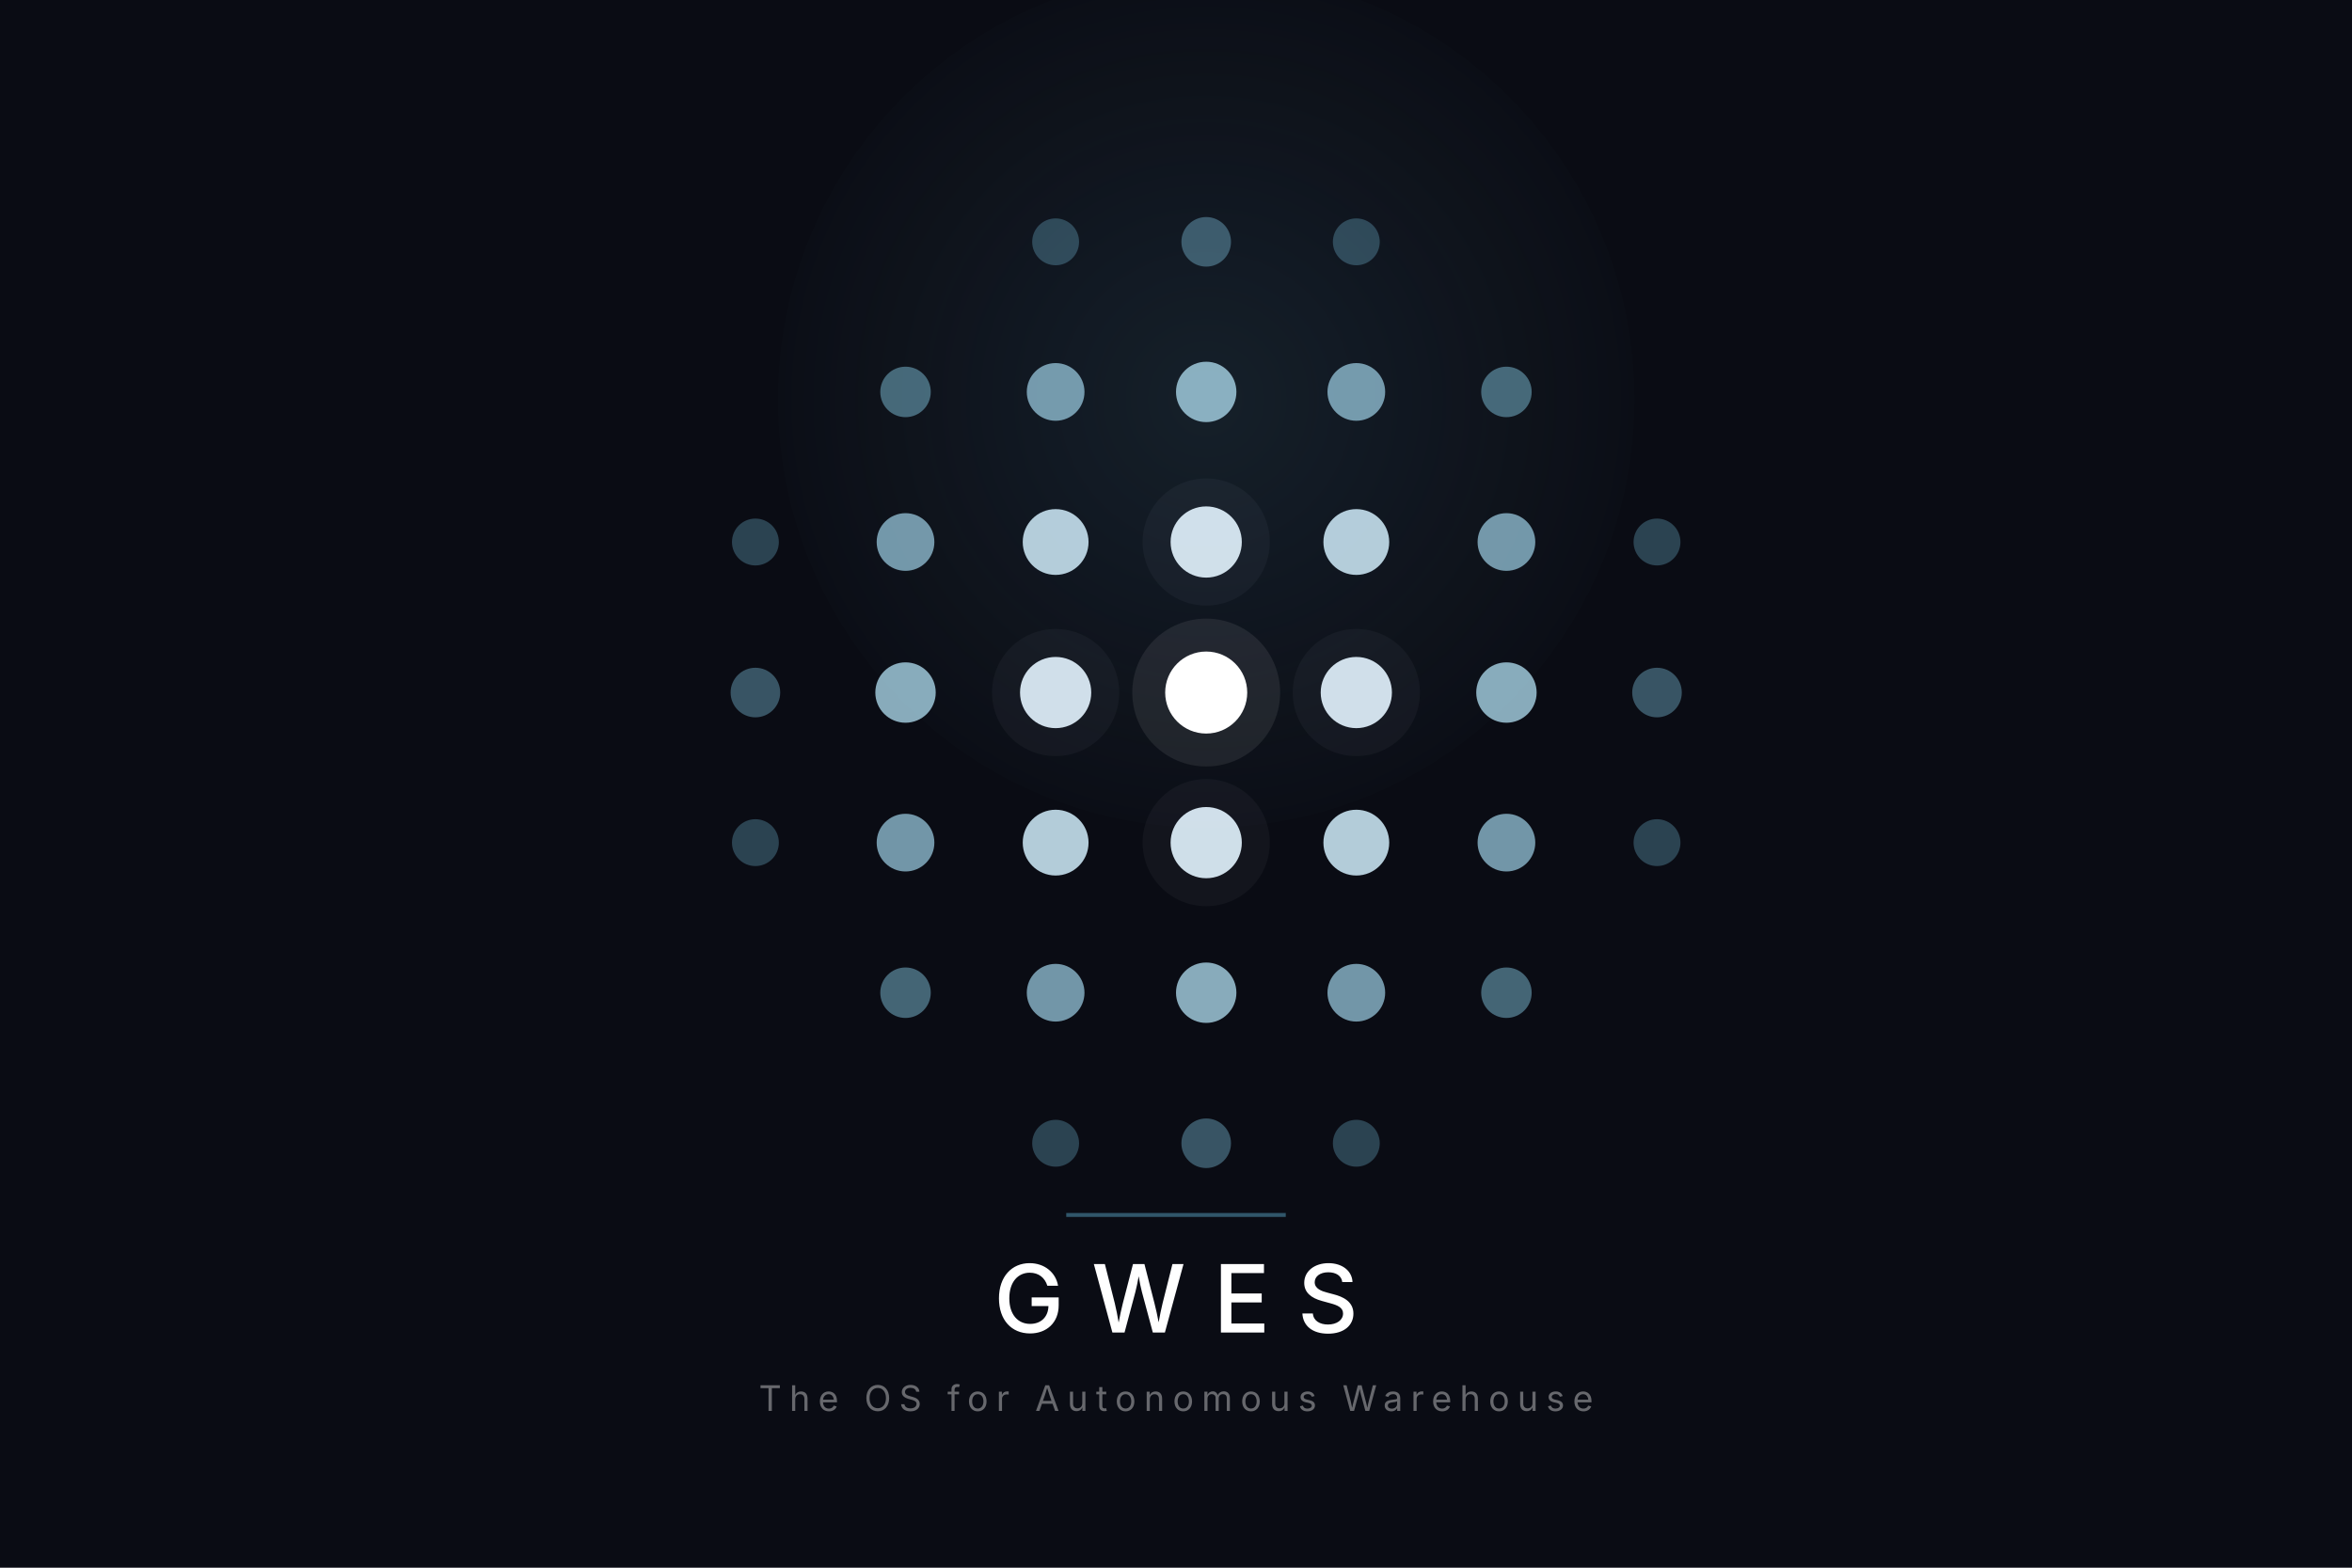
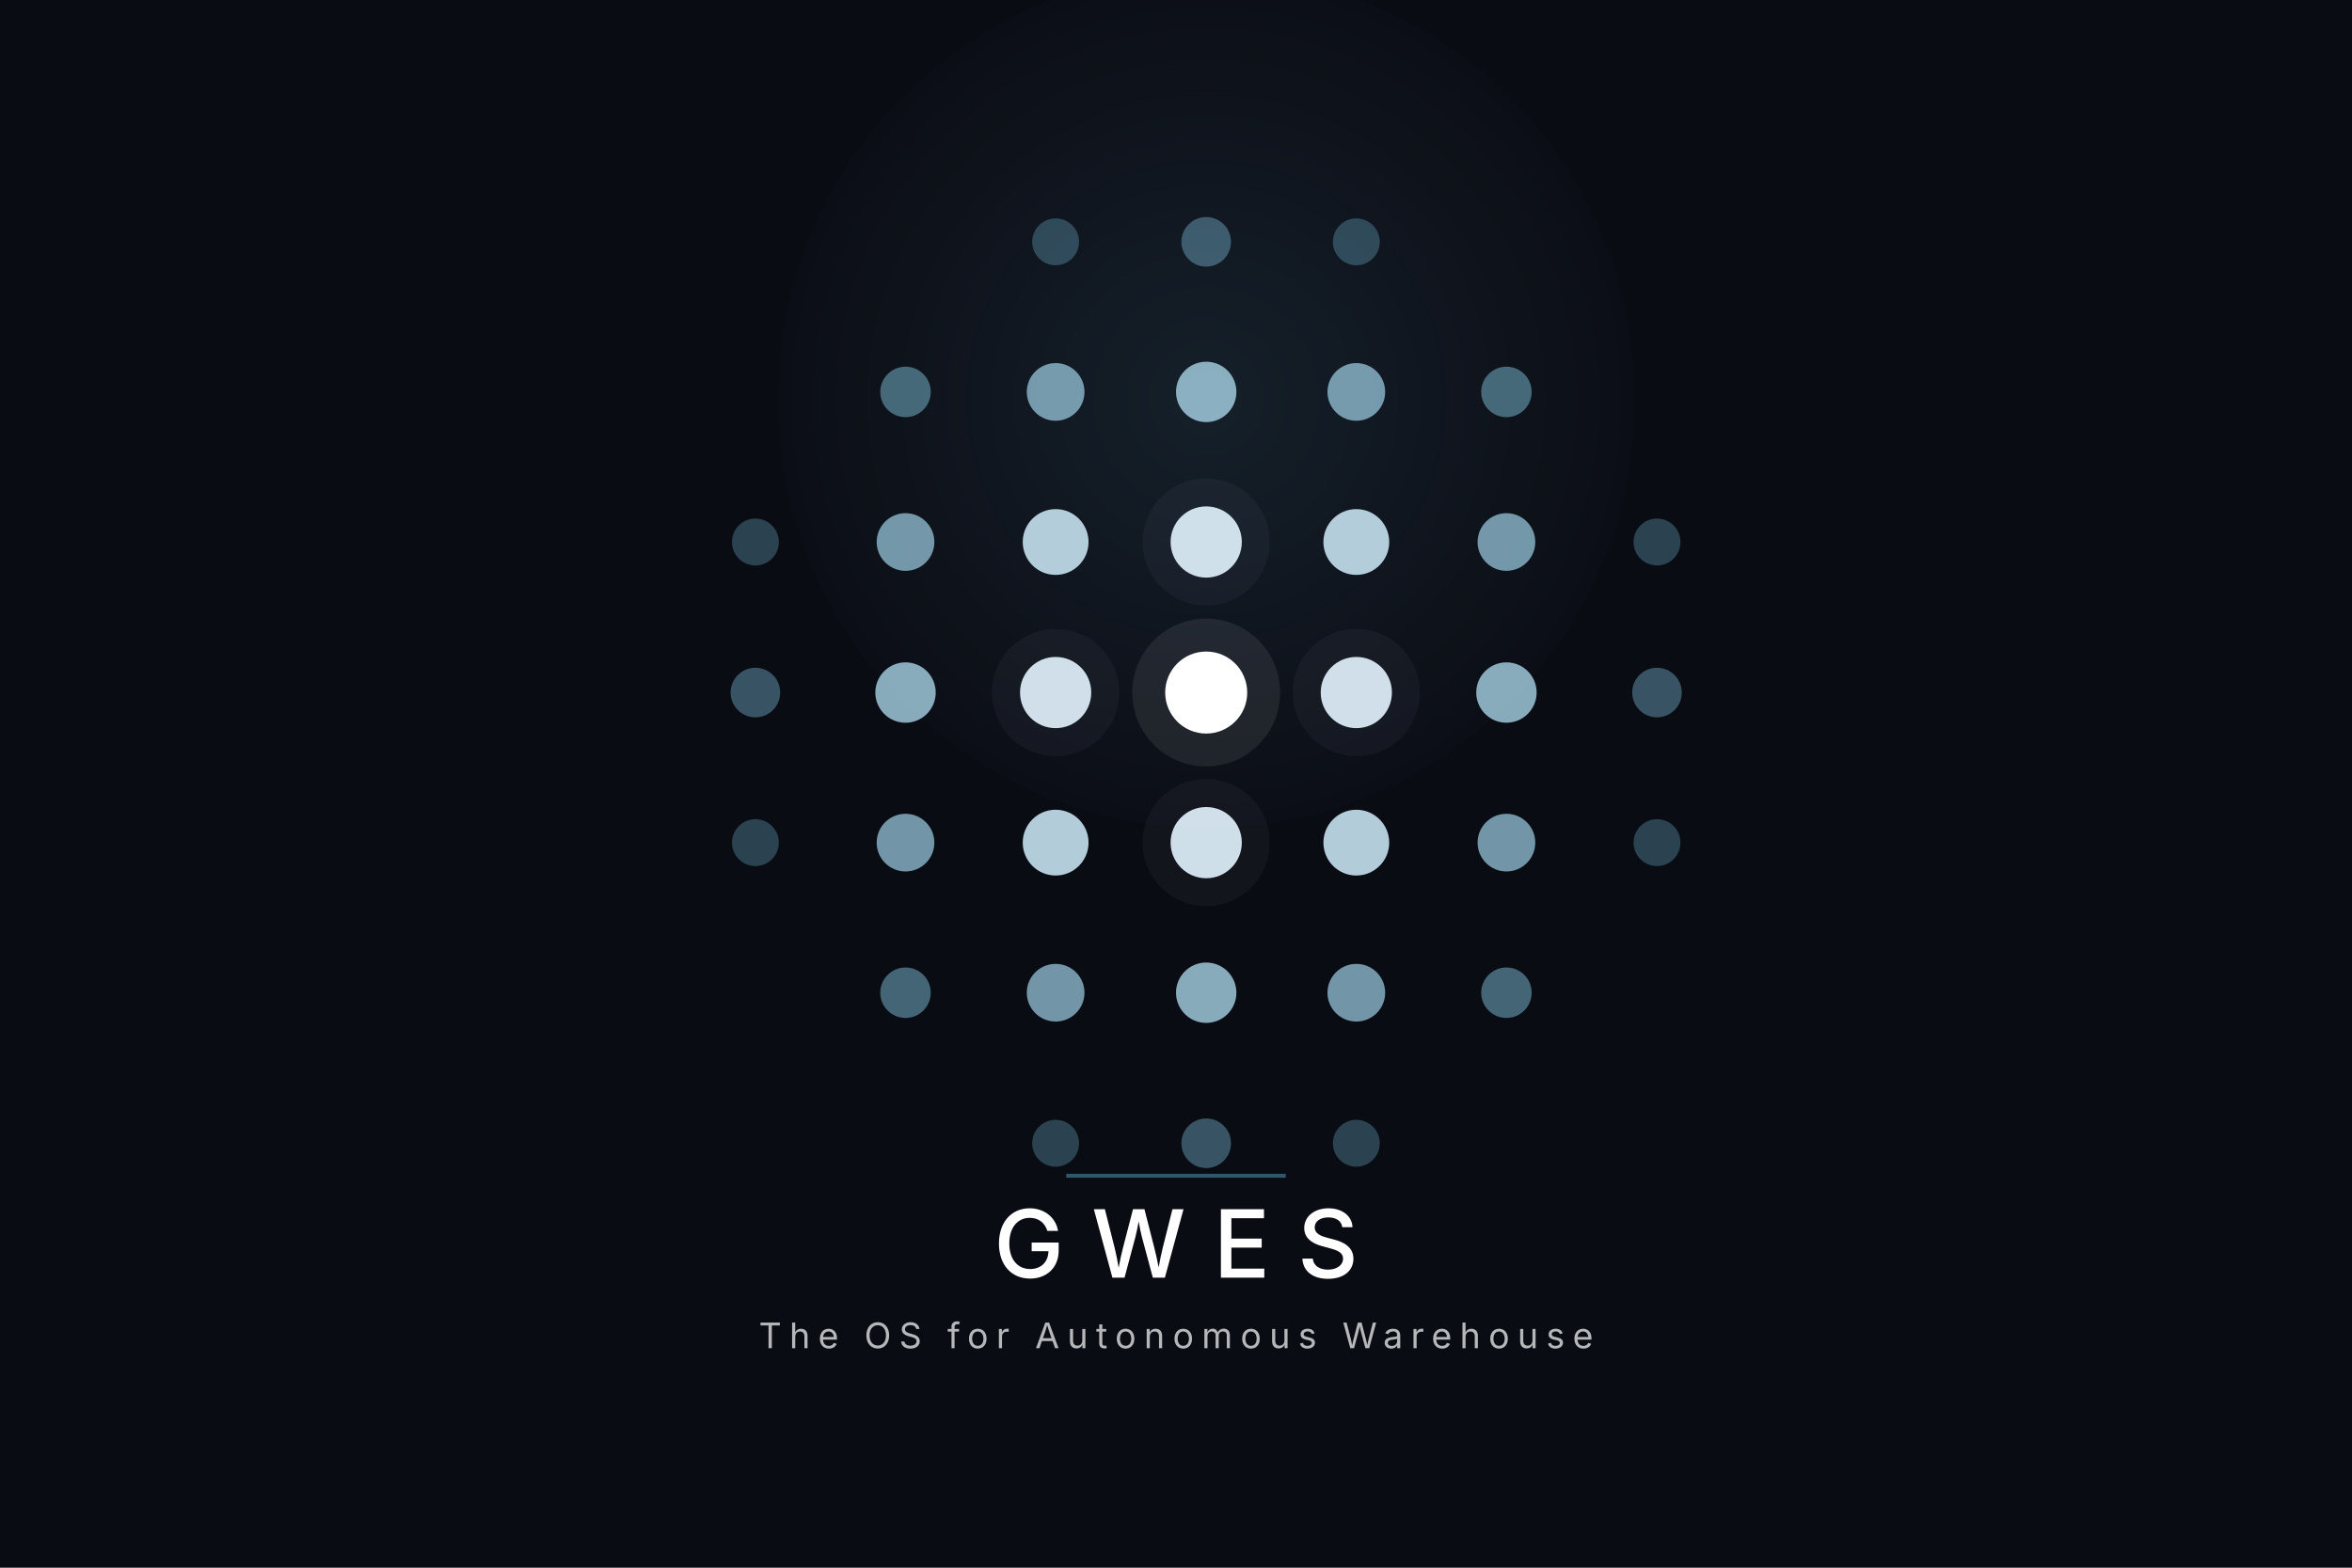
<svg xmlns="http://www.w3.org/2000/svg" viewBox="0 0 600 400">
  <rect width="600" height="400" fill="#0A0C14" />
  <defs>
    <radialGradient id="glow" cx="50%" cy="50%" r="55%">
      <stop offset="0%" stop-color="#7dd3f0" stop-opacity="0.10" />
      <stop offset="100%" stop-color="#7dd3f0" stop-opacity="0" />
    </radialGradient>
  </defs>
  <g transform="translate(116, -15) scale(1.15)">
    <circle cx="300" cy="135" r="95" fill="url(#glow)" transform="translate(-133.3, -33.3)" />
    <circle cx="133.3" cy="66.7" r="5.2" fill="#80d0f0" opacity="0.28" />
    <circle cx="166.7" cy="66.7" r="5.5" fill="#8ad4f1" opacity="0.36" />
    <circle cx="200.0" cy="66.7" r="5.2" fill="#80d0f0" opacity="0.28" />
    <circle cx="100.0" cy="100.0" r="5.6" fill="#8ed6f2" opacity="0.44" />
    <circle cx="133.3" cy="100.0" r="6.4" fill="#a8ddf4" opacity="0.66" />
    <circle cx="166.7" cy="100.0" r="6.7" fill="#b4e2f5" opacity="0.74" />
    <circle cx="200.0" cy="100.0" r="6.4" fill="#a8ddf4" opacity="0.66" />
    <circle cx="233.3" cy="100.0" r="5.6" fill="#8ed6f2" opacity="0.44" />
    <circle cx="66.7" cy="133.3" r="5.2" fill="#80d0f0" opacity="0.28" />
    <circle cx="100.0" cy="133.3" r="6.4" fill="#a8ddf4" opacity="0.66" />
    <circle cx="133.3" cy="133.3" r="7.3" fill="#ceeaf8" opacity="0.86" />
    <circle cx="166.7" cy="133.3" r="14.1" fill="#dff0fb" opacity="0.04" />
    <circle cx="166.7" cy="133.3" r="7.9" fill="#dff0fb" opacity="0.92" />
    <circle cx="200.0" cy="133.3" r="7.3" fill="#ceeaf8" opacity="0.86" />
    <circle cx="233.3" cy="133.3" r="6.4" fill="#a8ddf4" opacity="0.66" />
    <circle cx="266.7" cy="133.3" r="5.2" fill="#80d0f0" opacity="0.28" />
    <circle cx="66.7" cy="166.7" r="5.5" fill="#8ad4f1" opacity="0.36" />
    <circle cx="100.0" cy="166.7" r="6.7" fill="#b4e2f5" opacity="0.74" />
    <circle cx="133.3" cy="166.7" r="14.1" fill="#dff0fb" opacity="0.04" />
    <circle cx="133.3" cy="166.7" r="7.9" fill="#dff0fb" opacity="0.92" />
    <circle cx="166.7" cy="166.7" r="16.4" fill="#ffffff" opacity="0.08" />
    <circle cx="166.7" cy="166.7" r="9.1" fill="#ffffff" opacity="1.0" />
    <circle cx="200.0" cy="166.7" r="14.1" fill="#dff0fb" opacity="0.04" />
    <circle cx="200.0" cy="166.7" r="7.9" fill="#dff0fb" opacity="0.92" />
    <circle cx="233.3" cy="166.7" r="6.7" fill="#b4e2f5" opacity="0.74" />
    <circle cx="266.7" cy="166.7" r="5.5" fill="#8ad4f1" opacity="0.36" />
    <circle cx="66.7" cy="200.0" r="5.2" fill="#80d0f0" opacity="0.28" />
    <circle cx="100.0" cy="200.0" r="6.4" fill="#a8ddf4" opacity="0.66" />
    <circle cx="133.3" cy="200.0" r="7.3" fill="#ceeaf8" opacity="0.86" />
    <circle cx="166.7" cy="200.0" r="14.1" fill="#dff0fb" opacity="0.04" />
    <circle cx="166.7" cy="200.0" r="7.9" fill="#dff0fb" opacity="0.92" />
    <circle cx="200.0" cy="200.0" r="7.3" fill="#ceeaf8" opacity="0.86" />
    <circle cx="233.3" cy="200.0" r="6.4" fill="#a8ddf4" opacity="0.66" />
    <circle cx="266.7" cy="200.0" r="5.2" fill="#80d0f0" opacity="0.28" />
    <circle cx="100.0" cy="233.3" r="5.6" fill="#8ed6f2" opacity="0.44" />
    <circle cx="133.3" cy="233.3" r="6.4" fill="#a8ddf4" opacity="0.66" />
    <circle cx="166.7" cy="233.3" r="6.7" fill="#b4e2f5" opacity="0.74" />
    <circle cx="200.0" cy="233.3" r="6.4" fill="#a8ddf4" opacity="0.66" />
    <circle cx="233.3" cy="233.3" r="5.6" fill="#8ed6f2" opacity="0.44" />
    <circle cx="133.3" cy="266.7" r="5.2" fill="#80d0f0" opacity="0.28" />
    <circle cx="166.7" cy="266.7" r="5.5" fill="#8ad4f1" opacity="0.36" />
    <circle cx="200.0" cy="266.7" r="5.2" fill="#80d0f0" opacity="0.28" />
  </g>
-   <line x1="272" y1="310" x2="328" y2="310" stroke="#6ac6ec" stroke-width="1" opacity="0.4" />
-   <text x="300" y="340" text-anchor="middle" font-family="'Inter', 'Helvetica Neue', Arial, sans-serif" font-weight="500" font-size="24" letter-spacing="7" fill="#FFFFFF">GWES</text>
-   <text x="300" y="360" text-anchor="middle" font-family="'Inter', sans-serif" font-weight="400" font-size="9" letter-spacing="2" fill="#FFFFFF" opacity="0.38">The OS for Autonomous Warehouse</text>
+   <line x1="272" y1="300" x2="328" y2="300" stroke="#6ac6ec" stroke-width="1" opacity="0.4" />
+   <text x="300" y="326" text-anchor="middle" font-family="'Inter', 'Helvetica Neue', Arial, sans-serif" font-weight="500" font-size="24" letter-spacing="7" fill="#FFFFFF">GWES</text>
+   <text x="300" y="344" text-anchor="middle" font-family="'Inter', sans-serif" font-weight="400" font-size="9" letter-spacing="2" fill="#FFFFFF" opacity="0.7">The OS for Autonomous Warehouse</text>
</svg>
